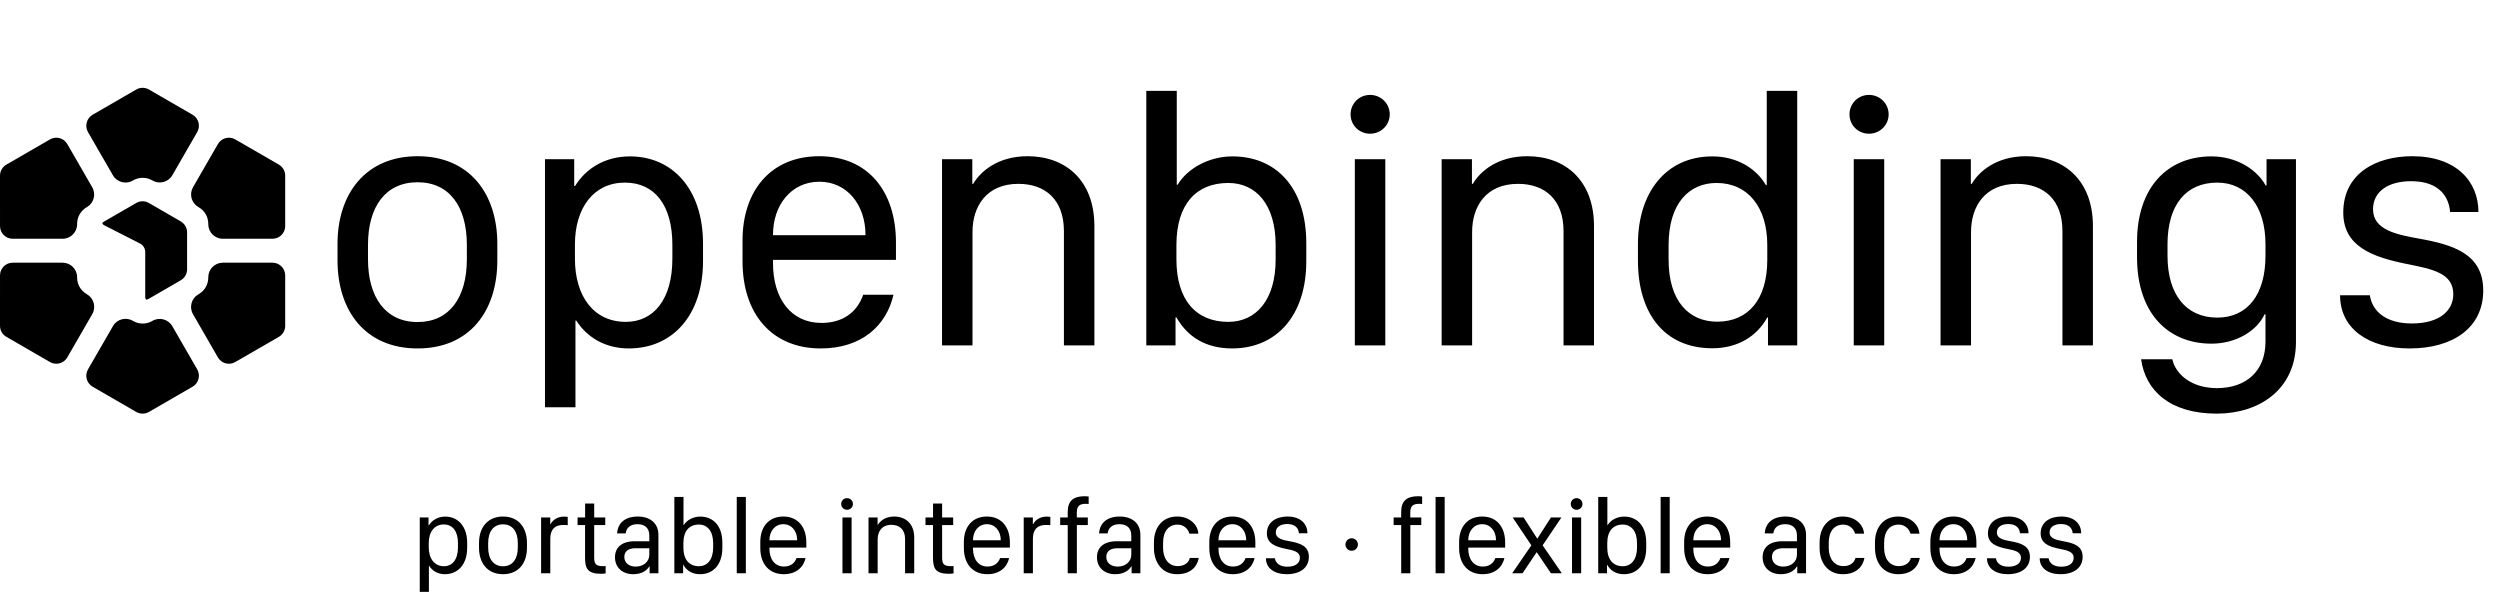
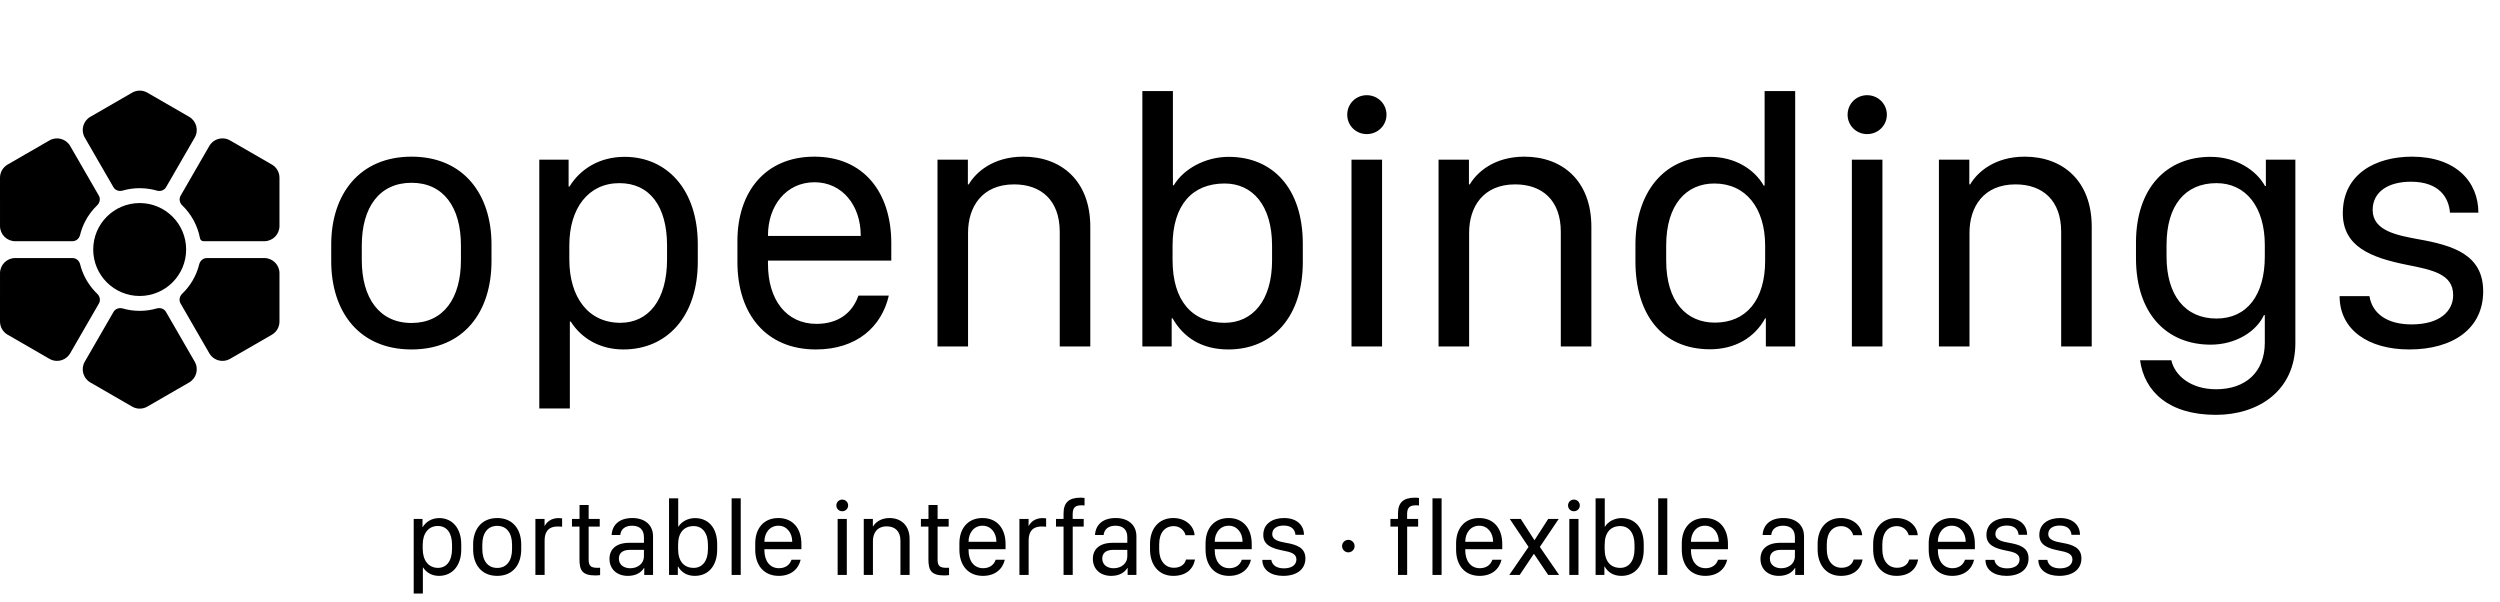
- <svg xmlns="http://www.w3.org/2000/svg" width="3445" height="826" viewBox="0 0 3445 826" fill="none">
-   <path d="M613.069 791.245C603.255 791.245 595.711 786.558 591.39 779.746H591.023V815.562H578.426V713.022H590.511V724.082H590.877C595.345 716.831 603.255 711.851 613.582 711.851C630.94 711.851 643.758 725.181 643.758 747.959V755.063C643.758 777.549 631.16 791.245 613.069 791.245ZM611.824 780.259C623.323 780.259 631.087 771.03 631.087 754.111V748.398C631.087 732.212 623.909 722.69 611.458 722.69C598.641 722.69 590.804 733.018 590.804 748.325V754.111C590.804 769.858 598.714 780.259 611.824 780.259ZM693.196 711.777C714.729 711.777 726.155 727.378 726.155 747.959V754.844C726.155 775.718 714.803 791.245 693.196 791.245C671.59 791.245 660.091 775.718 660.091 754.844V747.959C660.091 727.378 671.663 711.777 693.196 711.777ZM693.196 722.544C679.939 722.544 672.688 732.651 672.688 748.398V754.404C672.688 770.078 679.939 780.332 693.196 780.332C706.38 780.332 713.558 770.151 713.558 754.404V748.398C713.558 732.651 706.38 722.544 693.196 722.544ZM745.638 790V713.022H758.235V722.471H758.602C760.872 717.856 766.658 711.851 777.571 711.851C779.183 711.851 780.794 711.997 782.332 712.217V723.716C781.014 723.496 778.523 723.423 776.18 723.423C762.557 723.423 758.309 731.919 758.309 742.319V790H745.638ZM806.282 713.022V693.833H818.807V713.022H834.041V723.569H818.807V768.613C818.807 777.842 821.883 780.186 831.331 780.186C832.576 780.186 833.528 780.186 834.554 780.039V790.146C833.455 790.366 830.818 790.659 828.182 790.659C809.944 790.659 806.209 783.628 806.209 768.467V723.569H795.882V713.022H806.282ZM872.566 791.245C857.698 791.245 847.444 782.017 847.444 767.881C847.444 754.404 856.819 745.908 874.471 745.835H894.759V737.998C894.759 727.891 888.899 722.324 878.499 722.324C868.611 722.324 862.972 727.378 862.239 735.068H850.374C851.18 721.592 860.335 711.777 878.938 711.777C895.345 711.777 907.283 720.713 907.283 736.899V790H895.198V780.405H894.832C890.95 786.631 883.919 791.245 872.566 791.245ZM875.936 780.771C886.702 780.771 894.759 774.033 894.759 764.438V755.503H875.423C864.876 755.503 860.335 760.483 860.335 767.441C860.335 776.523 867.879 780.771 875.936 780.771ZM964.705 791.245C953.719 791.245 946.248 786.338 941.707 778.428H941.341V790H929.256V684.751H941.854V723.569H942.22C946.175 716.904 955.11 711.851 964.852 711.851C982.796 711.851 995.394 724.595 995.394 747.739V755.21C995.394 777.476 983.235 791.245 964.705 791.245ZM963.167 780.259C974.739 780.259 982.723 771.03 982.723 754.551V748.472C982.723 731.846 974.666 722.837 963.167 722.837C949.764 722.837 941.707 731.772 941.707 748.472V754.404C941.707 771.104 949.69 780.259 963.167 780.259ZM1015.24 790V684.751H1027.77V790H1015.24ZM1079.99 791.245C1059.92 791.245 1047.69 777.109 1047.69 755.21V746.567C1047.69 726.279 1059.19 711.777 1079.4 711.777C1099.54 711.777 1111.12 726.279 1111.12 747.446V754.624H1060.29V756.016C1060.29 770.664 1067.76 780.698 1080.28 780.698C1089.22 780.698 1095.08 776.23 1097.57 769.053H1110.09C1107.16 781.797 1096.98 791.245 1079.99 791.245ZM1060.29 744.443H1098.52V744.224C1098.52 731.992 1090.97 722.324 1079.48 722.324C1067.76 722.324 1060.29 732.065 1060.29 744.224V744.443ZM1159.16 694.492C1159.16 689.951 1162.75 686.436 1167.22 686.436C1171.69 686.436 1175.35 689.951 1175.35 694.492C1175.35 698.96 1171.69 702.476 1167.22 702.476C1162.75 702.476 1159.16 698.96 1159.16 694.492ZM1160.92 790V713.022H1173.52V790H1160.92ZM1196.81 790V713.022H1209.33V723.203H1209.7C1212.56 718.296 1219.66 711.777 1232.19 711.777C1248.01 711.777 1259.8 721.885 1259.8 740.635V790H1247.2V742.759C1247.2 729.795 1239.58 723.203 1228.38 723.203C1215.12 723.203 1209.41 732.578 1209.41 743.125V790H1196.81ZM1285.73 713.022V693.833H1298.25V713.022H1313.48V723.569H1298.25V768.613C1298.25 777.842 1301.33 780.186 1310.77 780.186C1312.02 780.186 1312.97 780.186 1314 780.039V790.146C1312.9 790.366 1310.26 790.659 1307.62 790.659C1289.39 790.659 1285.65 783.628 1285.65 768.467V723.569H1275.33V713.022H1285.73ZM1360.51 791.245C1340.44 791.245 1328.21 777.109 1328.21 755.21V746.567C1328.21 726.279 1339.71 711.777 1359.92 711.777C1380.06 711.777 1391.63 726.279 1391.63 747.446V754.624H1340.8V756.016C1340.8 770.664 1348.27 780.698 1360.8 780.698C1369.73 780.698 1375.59 776.23 1378.08 769.053H1390.61C1387.68 781.797 1377.5 791.245 1360.51 791.245ZM1340.8 744.443H1379.04V744.224C1379.04 731.992 1371.49 722.324 1359.99 722.324C1348.27 722.324 1340.8 732.065 1340.8 744.224V744.443ZM1410.68 790V713.022H1423.27V722.471H1423.64C1425.91 717.856 1431.7 711.851 1442.61 711.851C1444.22 711.851 1445.83 711.997 1447.37 712.217V723.716C1446.05 723.496 1443.56 723.423 1441.22 723.423C1427.6 723.423 1423.35 731.919 1423.35 742.319V790H1410.68ZM1471.32 790V723.569H1460.92V713.022H1471.32V705.332C1471.32 690.61 1478.72 683.799 1494.54 683.799C1497.1 683.799 1498.86 684.019 1500.18 684.238V694.565C1499.08 694.419 1498.13 694.272 1496.22 694.272C1487.87 694.272 1483.85 696.982 1483.85 706.357V713.022H1499.01V723.569H1483.92V790H1471.32ZM1536.73 791.245C1521.86 791.245 1511.6 782.017 1511.6 767.881C1511.6 754.404 1520.98 745.908 1538.63 745.835H1558.92V737.998C1558.92 727.891 1553.06 722.324 1542.66 722.324C1532.77 722.324 1527.13 727.378 1526.4 735.068H1514.53C1515.34 721.592 1524.5 711.777 1543.1 711.777C1559.5 711.777 1571.44 720.713 1571.44 736.899V790H1559.36V780.405H1558.99C1555.11 786.631 1548.08 791.245 1536.73 791.245ZM1540.1 780.771C1550.86 780.771 1558.92 774.033 1558.92 764.438V755.503H1539.58C1529.04 755.503 1524.5 760.483 1524.5 767.441C1524.5 776.523 1532.04 780.771 1540.1 780.771ZM1590.12 754.99V747.373C1590.12 726.646 1601.99 711.777 1622.05 711.777C1639.85 711.777 1650.69 723.569 1651.35 735.361H1638.97C1637.29 728.843 1631.21 722.91 1622.86 722.91C1610.12 722.91 1602.72 732.358 1602.72 747.886V755.063C1602.72 770.151 1610.63 780.112 1622.93 780.112C1632.53 780.112 1638.17 774.985 1639.56 768.833H1651.94C1649.37 782.017 1639.71 791.245 1622.05 791.245C1601.62 791.245 1590.12 775.498 1590.12 754.99ZM1698.74 791.245C1678.67 791.245 1666.44 777.109 1666.44 755.21V746.567C1666.44 726.279 1677.94 711.777 1698.15 711.777C1718.29 711.777 1729.87 726.279 1729.87 747.446V754.624H1679.04V756.016C1679.04 770.664 1686.51 780.698 1699.03 780.698C1707.97 780.698 1713.83 776.23 1716.32 769.053H1728.84C1725.91 781.797 1715.73 791.245 1698.74 791.245ZM1679.04 744.443H1717.27V744.224C1717.27 731.992 1709.72 722.324 1698.23 722.324C1686.51 722.324 1679.04 732.065 1679.04 744.224V744.443ZM1745.76 735.068C1745.76 718.809 1759.46 711.777 1774.25 711.777C1792.34 711.777 1801.64 722.104 1801.64 734.849H1789.92C1789.49 728.989 1785.82 722.104 1773.81 722.104C1764.66 722.104 1758.06 726.133 1758.06 733.75C1758.06 742.393 1768.25 744.224 1777.03 745.835C1791.46 748.398 1803.62 752.28 1803.62 767.295C1803.62 782.603 1791.24 791.245 1773.15 791.245C1756.23 791.245 1744.44 783.115 1744.44 769.272H1756.75C1757.84 776.304 1763.85 780.918 1774.1 780.918C1785.9 780.918 1791.24 775.352 1791.24 768.833C1791.24 760.117 1782.67 758.433 1771.91 756.309C1757.55 753.379 1745.76 748.984 1745.76 735.068ZM1854.01 750.376C1854.01 745.615 1857.89 741.733 1862.58 741.733C1867.34 741.733 1871.22 745.615 1871.22 750.376C1871.22 755.063 1867.34 758.945 1862.58 758.945C1857.89 758.945 1854.01 755.063 1854.01 750.376ZM1930.84 790V723.569H1920.44V713.022H1930.84V705.332C1930.84 690.61 1938.24 683.799 1954.06 683.799C1956.62 683.799 1958.38 684.019 1959.7 684.238V694.565C1958.6 694.419 1957.65 694.272 1955.75 694.272C1947.4 694.272 1943.37 696.982 1943.37 706.357V713.022H1958.53V723.569H1943.44V790H1930.84ZM1978.23 790V684.751H1990.75V790H1978.23ZM2042.98 791.245C2022.91 791.245 2010.68 777.109 2010.68 755.21V746.567C2010.68 726.279 2022.18 711.777 2042.39 711.777C2062.53 711.777 2074.1 726.279 2074.1 747.446V754.624H2023.27V756.016C2023.27 770.664 2030.75 780.698 2043.27 780.698C2052.21 780.698 2058.06 776.23 2060.55 769.053H2073.08C2070.15 781.797 2059.97 791.245 2042.98 791.245ZM2023.27 744.443H2061.51V744.224C2061.51 731.992 2053.96 722.324 2042.46 722.324C2030.75 722.324 2023.27 732.065 2023.27 744.224V744.443ZM2137.24 790L2117.61 760.923H2117.54L2098.05 790H2083.77L2110.21 751.475L2084.43 713.022H2099.52L2118.34 742.246H2118.42L2137.24 713.022H2151.67L2125.74 751.475L2152.25 790H2137.24ZM2164.49 694.492C2164.49 689.951 2168.07 686.436 2172.54 686.436C2177.01 686.436 2180.67 689.951 2180.67 694.492C2180.67 698.96 2177.01 702.476 2172.54 702.476C2168.07 702.476 2164.49 698.96 2164.49 694.492ZM2166.24 790V713.022H2178.84V790H2166.24ZM2237.8 791.245C2226.81 791.245 2219.34 786.338 2214.8 778.428H2214.44V790H2202.35V684.751H2214.95V723.569H2215.32C2219.27 716.904 2228.21 711.851 2237.95 711.851C2255.89 711.851 2268.49 724.595 2268.49 747.739V755.21C2268.49 777.476 2256.33 791.245 2237.8 791.245ZM2236.26 780.259C2247.83 780.259 2255.82 771.03 2255.82 754.551V748.472C2255.82 731.846 2247.76 722.837 2236.26 722.837C2222.86 722.837 2214.8 731.772 2214.8 748.472V754.404C2214.8 771.104 2222.79 780.259 2236.26 780.259ZM2288.34 790V684.751H2300.86V790H2288.34ZM2353.08 791.245C2333.02 791.245 2320.78 777.109 2320.78 755.21V746.567C2320.78 726.279 2332.28 711.777 2352.5 711.777C2372.64 711.777 2384.21 726.279 2384.21 747.446V754.624H2333.38V756.016C2333.38 770.664 2340.85 780.698 2353.38 780.698C2362.31 780.698 2368.17 776.23 2370.66 769.053H2383.19C2380.26 781.797 2370.08 791.245 2353.08 791.245ZM2333.38 744.443H2371.61V744.224C2371.61 731.992 2364.07 722.324 2352.57 722.324C2340.85 722.324 2333.38 732.065 2333.38 744.224V744.443ZM2454.01 791.245C2439.14 791.245 2428.89 782.017 2428.89 767.881C2428.89 754.404 2438.26 745.908 2455.92 745.835H2476.2V737.998C2476.2 727.891 2470.34 722.324 2459.94 722.324C2450.06 722.324 2444.42 727.378 2443.68 735.068H2431.82C2432.62 721.592 2441.78 711.777 2460.38 711.777C2476.79 711.777 2488.73 720.713 2488.73 736.899V790H2476.64V780.405H2476.28C2472.4 786.631 2465.36 791.245 2454.01 791.245ZM2457.38 780.771C2468.15 780.771 2476.2 774.033 2476.2 764.438V755.503H2456.87C2446.32 755.503 2441.78 760.483 2441.78 767.441C2441.78 776.523 2449.32 780.771 2457.38 780.771ZM2507.41 754.99V747.373C2507.41 726.646 2519.27 711.777 2539.34 711.777C2557.14 711.777 2567.98 723.569 2568.64 735.361H2556.26C2554.57 728.843 2548.49 722.91 2540.14 722.91C2527.4 722.91 2520 732.358 2520 747.886V755.063C2520 770.151 2527.91 780.112 2540.22 780.112C2549.81 780.112 2555.45 774.985 2556.84 768.833H2569.22C2566.66 782.017 2556.99 791.245 2539.34 791.245C2518.9 791.245 2507.41 775.498 2507.41 754.99ZM2583.72 754.99V747.373C2583.72 726.646 2595.59 711.777 2615.66 711.777C2633.46 711.777 2644.29 723.569 2644.95 735.361H2632.58C2630.89 728.843 2624.81 722.91 2616.46 722.91C2603.72 722.91 2596.32 732.358 2596.32 747.886V755.063C2596.32 770.151 2604.23 780.112 2616.54 780.112C2626.13 780.112 2631.77 774.985 2633.16 768.833H2645.54C2642.98 782.017 2633.31 791.245 2615.66 791.245C2595.22 791.245 2583.72 775.498 2583.72 754.99ZM2692.34 791.245C2672.27 791.245 2660.04 777.109 2660.04 755.21V746.567C2660.04 726.279 2671.54 711.777 2691.76 711.777C2711.9 711.777 2723.47 726.279 2723.47 747.446V754.624H2672.64V756.016C2672.64 770.664 2680.11 780.698 2692.63 780.698C2701.57 780.698 2707.43 776.23 2709.92 769.053H2722.44C2719.51 781.797 2709.33 791.245 2692.34 791.245ZM2672.64 744.443H2710.87V744.224C2710.87 731.992 2703.33 722.324 2691.83 722.324C2680.11 722.324 2672.64 732.065 2672.64 744.224V744.443ZM2739.36 735.068C2739.36 718.809 2753.06 711.777 2767.85 711.777C2785.95 711.777 2795.25 722.104 2795.25 734.849H2783.53C2783.09 728.989 2779.43 722.104 2767.42 722.104C2758.26 722.104 2751.67 726.133 2751.67 733.75C2751.67 742.393 2761.85 744.224 2770.64 745.835C2785.07 748.398 2797.22 752.28 2797.22 767.295C2797.22 782.603 2784.85 791.245 2766.76 791.245C2749.84 791.245 2738.04 783.115 2738.04 769.272H2750.35C2751.45 776.304 2757.45 780.918 2767.71 780.918C2779.5 780.918 2784.85 775.352 2784.85 768.833C2784.85 760.117 2776.28 758.433 2765.51 756.309C2751.16 753.379 2739.36 748.984 2739.36 735.068ZM2812.02 735.068C2812.02 718.809 2825.72 711.777 2840.51 711.777C2858.6 711.777 2867.9 722.104 2867.9 734.849H2856.18C2855.75 728.989 2852.08 722.104 2840.07 722.104C2830.92 722.104 2824.32 726.133 2824.32 733.75C2824.32 742.393 2834.5 744.224 2843.29 745.835C2857.72 748.398 2869.88 752.28 2869.88 767.295C2869.88 782.603 2857.5 791.245 2839.41 791.245C2822.49 791.245 2810.7 783.115 2810.7 769.272H2823.01C2824.1 776.304 2830.11 780.918 2840.36 780.918C2852.16 780.918 2857.5 775.352 2857.5 768.833C2857.5 760.117 2848.93 758.433 2838.17 756.309C2823.81 753.379 2812.02 748.984 2812.02 735.068Z" fill="black" />
-   <path d="M575.451 215.258C647.229 215.258 685.314 267.26 685.314 335.863V358.812C685.314 428.393 647.473 480.15 575.451 480.15C503.43 480.15 465.1 428.393 465.1 358.812V335.863C465.1 267.26 503.674 215.258 575.451 215.258ZM575.451 251.146C531.262 251.146 507.092 284.838 507.092 337.328V357.348C507.092 409.594 531.262 443.773 575.451 443.773C619.396 443.773 643.322 409.838 643.322 357.348V337.328C643.322 284.838 619.396 251.146 575.451 251.146ZM866.467 480.15C833.752 480.15 808.605 464.525 794.201 441.82H792.98V561.205H750.988V219.408H791.271V256.273H792.492C807.385 232.104 833.752 215.502 868.176 215.502C926.037 215.502 968.762 259.936 968.762 335.863V359.545C968.762 434.496 926.77 480.15 866.467 480.15ZM862.316 443.529C900.646 443.529 926.525 412.768 926.525 356.371V337.328C926.525 283.373 902.6 251.635 861.096 251.635C818.371 251.635 792.248 286.059 792.248 337.084V356.371C792.248 408.861 818.615 443.529 862.316 443.529ZM1130.87 480.15C1063.98 480.15 1023.21 433.031 1023.21 360.033V331.225C1023.21 263.598 1061.54 215.258 1128.92 215.258C1196.06 215.258 1234.63 263.598 1234.63 334.154V358.08H1065.2V362.719C1065.2 411.547 1090.1 444.994 1131.85 444.994C1161.63 444.994 1181.16 430.102 1189.46 406.176H1231.21C1221.45 448.656 1187.51 480.15 1130.87 480.15ZM1065.2 324.145H1192.64V323.412C1192.64 282.641 1167.49 250.414 1129.16 250.414C1090.1 250.414 1065.2 282.885 1065.2 323.412V324.145ZM1298.11 476V219.408H1339.86V253.344H1341.08C1350.6 236.986 1374.28 215.258 1416.03 215.258C1468.76 215.258 1508.07 248.949 1508.07 311.449V476H1466.08V318.529C1466.08 275.316 1440.69 253.344 1403.33 253.344C1359.14 253.344 1340.1 284.594 1340.1 319.75V476H1298.11ZM1697.77 480.15C1661.14 480.15 1636.24 463.793 1621.11 437.426H1619.88V476H1579.6V125.17H1621.59V254.564H1622.81C1636 232.348 1665.78 215.502 1698.25 215.502C1758.07 215.502 1800.06 257.982 1800.06 335.131V360.033C1800.06 434.252 1759.53 480.15 1697.77 480.15ZM1692.64 443.529C1731.21 443.529 1757.82 412.768 1757.82 357.836V337.572C1757.82 282.152 1730.97 252.123 1692.64 252.123C1647.96 252.123 1621.11 281.908 1621.11 337.572V357.348C1621.11 413.012 1647.72 443.529 1692.64 443.529ZM1861.1 157.641C1861.1 142.504 1873.06 130.785 1887.95 130.785C1902.84 130.785 1915.05 142.504 1915.05 157.641C1915.05 172.533 1902.84 184.252 1887.95 184.252C1873.06 184.252 1861.1 172.533 1861.1 157.641ZM1866.96 476V219.408H1908.95V476H1866.96ZM1986.58 476V219.408H2028.33V253.344H2029.55C2039.07 236.986 2062.76 215.258 2104.5 215.258C2157.24 215.258 2196.54 248.949 2196.54 311.449V476H2154.55V318.529C2154.55 275.316 2129.16 253.344 2091.81 253.344C2047.62 253.344 2028.58 284.594 2028.58 319.75V476H1986.58ZM2359.63 215.502C2393.57 215.502 2420.42 232.348 2433.36 255.053H2434.58V125.17H2476.57V476H2436.29V437.426H2435.31C2420.91 463.793 2394.05 479.906 2359.63 479.906C2292.74 479.906 2257.09 430.834 2257.09 359.301V336.107C2257.09 266.283 2294.93 215.502 2359.63 215.502ZM2365.49 252.123C2327.4 252.123 2299.33 280.443 2299.33 337.572V357.836C2299.33 414.965 2327.4 443.285 2366.22 443.285C2409.19 443.285 2435.31 412.523 2435.31 358.08V337.572C2435.31 285.814 2408.7 252.123 2365.49 252.123ZM2548.6 157.641C2548.6 142.504 2560.56 130.785 2575.45 130.785C2590.34 130.785 2602.55 142.504 2602.55 157.641C2602.55 172.533 2590.34 184.252 2575.45 184.252C2560.56 184.252 2548.6 172.533 2548.6 157.641ZM2554.46 476V219.408H2596.45V476H2554.46ZM2674.08 476V219.408H2715.83V253.344H2717.05C2726.57 236.986 2750.26 215.258 2792 215.258C2844.74 215.258 2884.04 248.949 2884.04 311.449V476H2842.05V318.529C2842.05 275.316 2816.66 253.344 2779.31 253.344C2735.12 253.344 2716.08 284.594 2716.08 319.75V476H2674.08ZM3054.94 534.838C3095.47 534.838 3121.84 511.156 3121.84 470.873V433.031H3120.62C3110.36 455.248 3082.29 473.559 3047.38 473.559C2987.56 473.559 2944.84 431.566 2944.84 354.662V333.422C2944.84 257.982 2987.07 215.502 3047.38 215.502C3082.29 215.502 3110.12 233.812 3122.08 255.541H3123.3V219.408H3163.83V471.361C3163.83 537.035 3112.8 569.994 3054.7 569.994C2989.51 569.994 2956.31 537.768 2950.45 495.043H2993.42C2998.06 515.795 3019.79 534.838 3054.94 534.838ZM3055.43 251.635C3012.22 251.635 2986.83 282.396 2986.83 336.596V352.465C2986.83 405.688 3012.22 437.67 3055.43 437.67C3097.42 437.67 3121.84 405.443 3121.84 352.465V336.596C3121.84 284.594 3095.96 251.635 3055.43 251.635ZM3229.02 292.895C3229.02 238.695 3274.67 215.258 3323.99 215.258C3384.29 215.258 3415.29 249.682 3415.29 292.162H3376.23C3374.77 272.631 3362.56 249.682 3322.52 249.682C3292 249.682 3270.03 263.109 3270.03 288.5C3270.03 317.309 3303.97 323.412 3333.26 328.783C3381.36 337.328 3421.89 350.268 3421.89 400.316C3421.89 451.342 3380.63 480.15 3320.32 480.15C3263.93 480.15 3224.62 453.051 3224.62 406.908H3265.64C3269.3 430.346 3289.32 445.727 3323.5 445.727C3362.8 445.727 3380.63 427.172 3380.63 405.443C3380.63 376.391 3352.06 370.775 3316.17 363.695C3268.32 353.93 3229.02 339.281 3229.02 292.895Z" fill="black" />
-   <path d="M183.544 442.353C191.647 447.037 201.631 447.037 209.734 442.353L210.098 442.143C219.668 436.609 231.913 439.89 237.434 449.467L271.76 509L271.98 509.394C276.49 517.695 273.589 528.13 265.369 532.883L205.219 567.658C199.815 570.782 193.157 570.781 187.755 567.655L127.648 532.885C119.3 528.056 116.44 517.366 121.261 509.005L155.652 449.356C161.174 439.779 173.418 436.499 182.989 442.032L183.544 442.353Z" fill="black" />
-   <path d="M375.54 361.996C385.183 361.996 392.999 369.823 393 379.479V449.029L392.997 449.321C392.895 455.456 389.586 461.098 384.266 464.172L324.141 498.911C315.791 503.736 305.115 500.87 300.294 492.51L265.943 432.931C260.43 423.37 263.705 411.15 273.26 405.627L273.907 405.252L274.285 405.03C282.165 400.297 287.002 391.764 287.002 382.541V381.995C287.002 370.949 295.956 361.995 307.002 361.995L375.54 361.996Z" fill="black" />
-   <path d="M86.277 361.996C97.322 361.996 106.277 370.95 106.277 381.996V382.541C106.277 391.91 111.268 400.568 119.371 405.252L119.827 405.516C129.382 411.04 132.656 423.259 127.144 432.82L92.731 492.505C87.985 500.736 77.564 503.641 69.274 499.125L68.881 498.904L8.73 464.129C3.327 461.005 -0.001 455.232 0 448.984L0.018 379.474C0.02 369.821 7.837 361.996 17.477 361.996H86.277Z" fill="black" />
-   <path d="M187.946 279.557C193.301 276.579 199.834 276.626 205.151 279.701L249.101 305.109C254.503 308.232 257.83 314.004 257.831 320.25V371.067L257.828 371.36C257.727 377.396 254.522 382.955 249.352 386.06L249.101 386.208L205.151 411.617C204.308 412.104 203.435 412.515 202.542 412.85C202.209 412.975 201.997 412.961 201.857 412.93C201.696 412.894 201.468 412.796 201.205 412.556C200.644 412.042 200.132 411.05 200.132 409.836V347.299C200.132 342.37 197.371 337.857 192.986 335.617L143.092 310.141C141.978 309.572 141.33 308.627 141.148 307.884C141.063 307.538 141.09 307.299 141.135 307.155C141.172 307.034 141.26 306.842 141.554 306.607C142.238 306.058 142.969 305.556 143.742 305.109L187.692 279.701L187.946 279.557Z" fill="black" />
-   <path d="M68.881 192.096C77.231 187.268 87.909 190.133 92.731 198.495L127.092 258.091C132.605 267.652 129.331 279.871 119.776 285.395L119.371 285.629C111.268 290.314 106.277 298.971 106.277 308.34V309.005C106.277 320.051 97.322 329.005 86.277 329.005H17.477C7.836 329.005 0.02 321.18 0.017 311.526L4.78102e-07 242.016C-0.001 235.769 3.327 229.995 8.73 226.871L68.881 192.096Z" fill="black" />
-   <path d="M300.295 198.49C305.115 190.13 315.791 187.264 324.141 192.089L384.266 226.828C389.67 229.95 393 235.724 393 241.971V311.522L392.994 311.973C392.755 321.42 385.032 329.005 375.54 329.005H307.002C295.956 329.005 287.002 320.051 287.002 309.005V308.34L286.998 307.901C286.845 298.701 281.883 290.24 273.907 285.629L273.31 285.284C263.756 279.76 260.482 267.541 265.994 257.979L300.295 198.49Z" fill="black" />
-   <path d="M187.755 123.345C193.157 120.219 199.815 120.218 205.219 123.342L265.369 158.117L265.756 158.348C273.68 163.2 276.419 173.437 271.98 181.606L271.76 182L237.486 241.444C231.964 251.021 219.719 254.302 210.149 248.768L209.734 248.528C201.631 243.844 191.647 243.844 183.544 248.528L182.937 248.88C173.367 254.412 161.123 251.131 155.601 241.555L121.261 181.995C116.44 173.634 119.3 162.944 127.648 158.115L187.755 123.345Z" fill="black" />
+ <svg xmlns="http://www.w3.org/2000/svg" width="3435" height="826" viewBox="0 0 3435 826" fill="none">
+   <path d="M603.069 791.245C593.255 791.245 585.711 786.558 581.39 779.746H581.023V815.562H568.426V713.022H580.511V724.082H580.877C585.345 716.831 593.255 711.851 603.582 711.851C620.94 711.851 633.758 725.181 633.758 747.959V755.063C633.758 777.549 621.16 791.245 603.069 791.245ZM601.824 780.259C613.323 780.259 621.087 771.03 621.087 754.111V748.398C621.087 732.212 613.909 722.69 601.458 722.69C588.641 722.69 580.804 733.018 580.804 748.325V754.111C580.804 769.858 588.714 780.259 601.824 780.259ZM683.196 711.777C704.729 711.777 716.155 727.378 716.155 747.959V754.844C716.155 775.718 704.803 791.245 683.196 791.245C661.59 791.245 650.091 775.718 650.091 754.844V747.959C650.091 727.378 661.663 711.777 683.196 711.777ZM683.196 722.544C669.939 722.544 662.688 732.651 662.688 748.398V754.404C662.688 770.078 669.939 780.332 683.196 780.332C696.38 780.332 703.558 770.151 703.558 754.404V748.398C703.558 732.651 696.38 722.544 683.196 722.544ZM735.638 790V713.022H748.235V722.471H748.602C750.872 717.856 756.658 711.851 767.571 711.851C769.183 711.851 770.794 711.997 772.332 712.217V723.716C771.014 723.496 768.523 723.423 766.18 723.423C752.557 723.423 748.309 731.919 748.309 742.319V790H735.638ZM796.282 713.022V693.833H808.807V713.022H824.041V723.569H808.807V768.613C808.807 777.842 811.883 780.186 821.331 780.186C822.576 780.186 823.528 780.186 824.554 780.039V790.146C823.455 790.366 820.818 790.659 818.182 790.659C799.944 790.659 796.209 783.628 796.209 768.467V723.569H785.882V713.022H796.282ZM862.566 791.245C847.698 791.245 837.444 782.017 837.444 767.881C837.444 754.404 846.819 745.908 864.471 745.835H884.759V737.998C884.759 727.891 878.899 722.324 868.499 722.324C858.611 722.324 852.972 727.378 852.239 735.068H840.374C841.18 721.592 850.335 711.777 868.938 711.777C885.345 711.777 897.283 720.713 897.283 736.899V790H885.198V780.405H884.832C880.95 786.631 873.919 791.245 862.566 791.245ZM865.936 780.771C876.702 780.771 884.759 774.033 884.759 764.438V755.503H865.423C854.876 755.503 850.335 760.483 850.335 767.441C850.335 776.523 857.879 780.771 865.936 780.771ZM954.705 791.245C943.719 791.245 936.248 786.338 931.707 778.428H931.341V790H919.256V684.751H931.854V723.569H932.22C936.175 716.904 945.11 711.851 954.852 711.851C972.796 711.851 985.394 724.595 985.394 747.739V755.21C985.394 777.476 973.235 791.245 954.705 791.245ZM953.167 780.259C964.739 780.259 972.723 771.03 972.723 754.551V748.472C972.723 731.846 964.666 722.837 953.167 722.837C939.764 722.837 931.707 731.772 931.707 748.472V754.404C931.707 771.104 939.69 780.259 953.167 780.259ZM1005.24 790V684.751H1017.77V790H1005.24ZM1069.99 791.245C1049.92 791.245 1037.69 777.109 1037.69 755.21V746.567C1037.69 726.279 1049.19 711.777 1069.4 711.777C1089.54 711.777 1101.12 726.279 1101.12 747.446V754.624H1050.29V756.016C1050.29 770.664 1057.76 780.698 1070.28 780.698C1079.22 780.698 1085.08 776.23 1087.57 769.053H1100.09C1097.16 781.797 1086.98 791.245 1069.99 791.245ZM1050.29 744.443H1088.52V744.224C1088.52 731.992 1080.97 722.324 1069.48 722.324C1057.76 722.324 1050.29 732.065 1050.29 744.224V744.443ZM1149.16 694.492C1149.16 689.951 1152.75 686.436 1157.22 686.436C1161.69 686.436 1165.35 689.951 1165.35 694.492C1165.35 698.96 1161.69 702.476 1157.22 702.476C1152.75 702.476 1149.16 698.96 1149.16 694.492ZM1150.92 790V713.022H1163.52V790H1150.92ZM1186.81 790V713.022H1199.33V723.203H1199.7C1202.56 718.296 1209.66 711.777 1222.19 711.777C1238.01 711.777 1249.8 721.885 1249.8 740.635V790H1237.2V742.759C1237.2 729.795 1229.58 723.203 1218.38 723.203C1205.12 723.203 1199.41 732.578 1199.41 743.125V790H1186.81ZM1275.73 713.022V693.833H1288.25V713.022H1303.48V723.569H1288.25V768.613C1288.25 777.842 1291.33 780.186 1300.77 780.186C1302.02 780.186 1302.97 780.186 1304 780.039V790.146C1302.9 790.366 1300.26 790.659 1297.62 790.659C1279.39 790.659 1275.65 783.628 1275.65 768.467V723.569H1265.33V713.022H1275.73ZM1350.51 791.245C1330.44 791.245 1318.21 777.109 1318.21 755.21V746.567C1318.21 726.279 1329.71 711.777 1349.92 711.777C1370.06 711.777 1381.63 726.279 1381.63 747.446V754.624H1330.8V756.016C1330.8 770.664 1338.27 780.698 1350.8 780.698C1359.73 780.698 1365.59 776.23 1368.08 769.053H1380.61C1377.68 781.797 1367.5 791.245 1350.51 791.245ZM1330.8 744.443H1369.04V744.224C1369.04 731.992 1361.49 722.324 1349.99 722.324C1338.27 722.324 1330.8 732.065 1330.8 744.224V744.443ZM1400.68 790V713.022H1413.27V722.471H1413.64C1415.91 717.856 1421.7 711.851 1432.61 711.851C1434.22 711.851 1435.83 711.997 1437.37 712.217V723.716C1436.05 723.496 1433.56 723.423 1431.22 723.423C1417.6 723.423 1413.35 731.919 1413.35 742.319V790H1400.68ZM1461.32 790V723.569H1450.92V713.022H1461.32V705.332C1461.32 690.61 1468.72 683.799 1484.54 683.799C1487.1 683.799 1488.86 684.019 1490.18 684.238V694.565C1489.08 694.419 1488.13 694.272 1486.22 694.272C1477.87 694.272 1473.85 696.982 1473.85 706.357V713.022H1489.01V723.569H1473.92V790H1461.32ZM1526.73 791.245C1511.86 791.245 1501.6 782.017 1501.6 767.881C1501.6 754.404 1510.98 745.908 1528.63 745.835H1548.92V737.998C1548.92 727.891 1543.06 722.324 1532.66 722.324C1522.77 722.324 1517.13 727.378 1516.4 735.068H1504.53C1505.34 721.592 1514.5 711.777 1533.1 711.777C1549.5 711.777 1561.44 720.713 1561.44 736.899V790H1549.36V780.405H1548.99C1545.11 786.631 1538.08 791.245 1526.73 791.245ZM1530.1 780.771C1540.86 780.771 1548.92 774.033 1548.92 764.438V755.503H1529.58C1519.04 755.503 1514.5 760.483 1514.5 767.441C1514.5 776.523 1522.04 780.771 1530.1 780.771ZM1580.12 754.99V747.373C1580.12 726.646 1591.99 711.777 1612.05 711.777C1629.85 711.777 1640.69 723.569 1641.35 735.361H1628.97C1627.29 728.843 1621.21 722.91 1612.86 722.91C1600.12 722.91 1592.72 732.358 1592.72 747.886V755.063C1592.72 770.151 1600.63 780.112 1612.93 780.112C1622.53 780.112 1628.17 774.985 1629.56 768.833H1641.94C1639.37 782.017 1629.71 791.245 1612.05 791.245C1591.62 791.245 1580.12 775.498 1580.12 754.99ZM1688.74 791.245C1668.67 791.245 1656.44 777.109 1656.44 755.21V746.567C1656.44 726.279 1667.94 711.777 1688.15 711.777C1708.29 711.777 1719.87 726.279 1719.87 747.446V754.624H1669.04V756.016C1669.04 770.664 1676.51 780.698 1689.03 780.698C1697.97 780.698 1703.83 776.23 1706.32 769.053H1718.84C1715.91 781.797 1705.73 791.245 1688.74 791.245ZM1669.04 744.443H1707.27V744.224C1707.27 731.992 1699.72 722.324 1688.23 722.324C1676.51 722.324 1669.04 732.065 1669.04 744.224V744.443ZM1735.76 735.068C1735.76 718.809 1749.46 711.777 1764.25 711.777C1782.34 711.777 1791.64 722.104 1791.64 734.849H1779.92C1779.49 728.989 1775.82 722.104 1763.81 722.104C1754.66 722.104 1748.06 726.133 1748.06 733.75C1748.06 742.393 1758.25 744.224 1767.03 745.835C1781.46 748.398 1793.62 752.28 1793.62 767.295C1793.62 782.603 1781.24 791.245 1763.15 791.245C1746.23 791.245 1734.44 783.115 1734.44 769.272H1746.75C1747.84 776.304 1753.85 780.918 1764.1 780.918C1775.9 780.918 1781.24 775.352 1781.24 768.833C1781.24 760.117 1772.67 758.433 1761.91 756.309C1747.55 753.379 1735.76 748.984 1735.76 735.068ZM1844.01 750.376C1844.01 745.615 1847.89 741.733 1852.58 741.733C1857.34 741.733 1861.22 745.615 1861.22 750.376C1861.22 755.063 1857.34 758.945 1852.58 758.945C1847.89 758.945 1844.01 755.063 1844.01 750.376ZM1920.84 790V723.569H1910.44V713.022H1920.84V705.332C1920.84 690.61 1928.24 683.799 1944.06 683.799C1946.62 683.799 1948.38 684.019 1949.7 684.238V694.565C1948.6 694.419 1947.65 694.272 1945.75 694.272C1937.4 694.272 1933.37 696.982 1933.37 706.357V713.022H1948.53V723.569H1933.44V790H1920.84ZM1968.23 790V684.751H1980.75V790H1968.23ZM2032.98 791.245C2012.91 791.245 2000.68 777.109 2000.68 755.21V746.567C2000.68 726.279 2012.18 711.777 2032.39 711.777C2052.53 711.777 2064.1 726.279 2064.1 747.446V754.624H2013.27V756.016C2013.27 770.664 2020.75 780.698 2033.27 780.698C2042.21 780.698 2048.06 776.23 2050.55 769.053H2063.08C2060.15 781.797 2049.97 791.245 2032.98 791.245ZM2013.27 744.443H2051.51V744.224C2051.51 731.992 2043.96 722.324 2032.46 722.324C2020.75 722.324 2013.27 732.065 2013.27 744.224V744.443ZM2127.24 790L2107.61 760.923H2107.54L2088.05 790H2073.77L2100.21 751.475L2074.43 713.022H2089.52L2108.34 742.246H2108.42L2127.24 713.022H2141.67L2115.74 751.475L2142.25 790H2127.24ZM2154.49 694.492C2154.49 689.951 2158.07 686.436 2162.54 686.436C2167.01 686.436 2170.67 689.951 2170.67 694.492C2170.67 698.96 2167.01 702.476 2162.54 702.476C2158.07 702.476 2154.49 698.96 2154.49 694.492ZM2156.24 790V713.022H2168.84V790H2156.24ZM2227.8 791.245C2216.81 791.245 2209.34 786.338 2204.8 778.428H2204.44V790H2192.35V684.751H2204.95V723.569H2205.32C2209.27 716.904 2218.21 711.851 2227.95 711.851C2245.89 711.851 2258.49 724.595 2258.49 747.739V755.21C2258.49 777.476 2246.33 791.245 2227.8 791.245ZM2226.26 780.259C2237.83 780.259 2245.82 771.03 2245.82 754.551V748.472C2245.82 731.846 2237.76 722.837 2226.26 722.837C2212.86 722.837 2204.8 731.772 2204.8 748.472V754.404C2204.8 771.104 2212.79 780.259 2226.26 780.259ZM2278.34 790V684.751H2290.86V790H2278.34ZM2343.08 791.245C2323.02 791.245 2310.78 777.109 2310.78 755.21V746.567C2310.78 726.279 2322.28 711.777 2342.5 711.777C2362.64 711.777 2374.21 726.279 2374.21 747.446V754.624H2323.38V756.016C2323.38 770.664 2330.85 780.698 2343.38 780.698C2352.31 780.698 2358.17 776.23 2360.66 769.053H2373.19C2370.26 781.797 2360.08 791.245 2343.08 791.245ZM2323.38 744.443H2361.61V744.224C2361.61 731.992 2354.07 722.324 2342.57 722.324C2330.85 722.324 2323.38 732.065 2323.38 744.224V744.443ZM2444.01 791.245C2429.14 791.245 2418.89 782.017 2418.89 767.881C2418.89 754.404 2428.26 745.908 2445.92 745.835H2466.2V737.998C2466.2 727.891 2460.34 722.324 2449.94 722.324C2440.06 722.324 2434.42 727.378 2433.68 735.068H2421.82C2422.62 721.592 2431.78 711.777 2450.38 711.777C2466.79 711.777 2478.73 720.713 2478.73 736.899V790H2466.64V780.405H2466.28C2462.4 786.631 2455.36 791.245 2444.01 791.245ZM2447.38 780.771C2458.15 780.771 2466.2 774.033 2466.2 764.438V755.503H2446.87C2436.32 755.503 2431.78 760.483 2431.78 767.441C2431.78 776.523 2439.32 780.771 2447.38 780.771ZM2497.41 754.99V747.373C2497.41 726.646 2509.27 711.777 2529.34 711.777C2547.14 711.777 2557.98 723.569 2558.64 735.361H2546.26C2544.57 728.843 2538.49 722.91 2530.14 722.91C2517.4 722.91 2510 732.358 2510 747.886V755.063C2510 770.151 2517.91 780.112 2530.22 780.112C2539.81 780.112 2545.45 774.985 2546.84 768.833H2559.22C2556.66 782.017 2546.99 791.245 2529.34 791.245C2508.9 791.245 2497.41 775.498 2497.41 754.99ZM2573.72 754.99V747.373C2573.72 726.646 2585.59 711.777 2605.66 711.777C2623.46 711.777 2634.29 723.569 2634.95 735.361H2622.58C2620.89 728.843 2614.81 722.91 2606.46 722.91C2593.72 722.91 2586.32 732.358 2586.32 747.886V755.063C2586.32 770.151 2594.23 780.112 2606.54 780.112C2616.13 780.112 2621.77 774.985 2623.16 768.833H2635.54C2632.98 782.017 2623.31 791.245 2605.66 791.245C2585.22 791.245 2573.72 775.498 2573.72 754.99ZM2682.34 791.245C2662.27 791.245 2650.04 777.109 2650.04 755.21V746.567C2650.04 726.279 2661.54 711.777 2681.76 711.777C2701.9 711.777 2713.47 726.279 2713.47 747.446V754.624H2662.64V756.016C2662.64 770.664 2670.11 780.698 2682.63 780.698C2691.57 780.698 2697.43 776.23 2699.92 769.053H2712.44C2709.51 781.797 2699.33 791.245 2682.34 791.245ZM2662.64 744.443H2700.87V744.224C2700.87 731.992 2693.33 722.324 2681.83 722.324C2670.11 722.324 2662.64 732.065 2662.64 744.224V744.443ZM2729.36 735.068C2729.36 718.809 2743.06 711.777 2757.85 711.777C2775.95 711.777 2785.25 722.104 2785.25 734.849H2773.53C2773.09 728.989 2769.43 722.104 2757.42 722.104C2748.26 722.104 2741.67 726.133 2741.67 733.75C2741.67 742.393 2751.85 744.224 2760.64 745.835C2775.07 748.398 2787.22 752.28 2787.22 767.295C2787.22 782.603 2774.85 791.245 2756.76 791.245C2739.84 791.245 2728.04 783.115 2728.04 769.272H2740.35C2741.45 776.304 2747.45 780.918 2757.71 780.918C2769.5 780.918 2774.85 775.352 2774.85 768.833C2774.85 760.117 2766.28 758.433 2755.51 756.309C2741.16 753.379 2729.36 748.984 2729.36 735.068ZM2802.02 735.068C2802.02 718.809 2815.72 711.777 2830.51 711.777C2848.6 711.777 2857.9 722.104 2857.9 734.849H2846.18C2845.75 728.989 2842.08 722.104 2830.07 722.104C2820.92 722.104 2814.32 726.133 2814.32 733.75C2814.32 742.393 2824.5 744.224 2833.29 745.835C2847.72 748.398 2859.88 752.28 2859.88 767.295C2859.88 782.603 2847.5 791.245 2829.41 791.245C2812.49 791.245 2800.7 783.115 2800.7 769.272H2813.01C2814.1 776.304 2820.11 780.918 2830.36 780.918C2842.16 780.918 2847.5 775.352 2847.5 768.833C2847.5 760.117 2838.93 758.433 2828.17 756.309C2813.81 753.379 2802.02 748.984 2802.02 735.068Z" fill="black" />
+   <path d="M565.451 215.258C637.229 215.258 675.314 267.26 675.314 335.863V358.812C675.314 428.393 637.473 480.15 565.451 480.15C493.43 480.15 455.1 428.393 455.1 358.812V335.863C455.1 267.26 493.674 215.258 565.451 215.258ZM565.451 251.146C521.262 251.146 497.092 284.838 497.092 337.328V357.348C497.092 409.594 521.262 443.773 565.451 443.773C609.396 443.773 633.322 409.838 633.322 357.348V337.328C633.322 284.838 609.396 251.146 565.451 251.146ZM856.467 480.15C823.752 480.15 798.605 464.525 784.201 441.82H782.98V561.205H740.988V219.408H781.271V256.273H782.492C797.385 232.104 823.752 215.502 858.176 215.502C916.037 215.502 958.762 259.936 958.762 335.863V359.545C958.762 434.496 916.77 480.15 856.467 480.15ZM852.316 443.529C890.646 443.529 916.525 412.768 916.525 356.371V337.328C916.525 283.373 892.6 251.635 851.096 251.635C808.371 251.635 782.248 286.059 782.248 337.084V356.371C782.248 408.861 808.615 443.529 852.316 443.529ZM1120.87 480.15C1053.98 480.15 1013.21 433.031 1013.21 360.033V331.225C1013.21 263.598 1051.54 215.258 1118.92 215.258C1186.06 215.258 1224.63 263.598 1224.63 334.154V358.08H1055.2V362.719C1055.2 411.547 1080.1 444.994 1121.85 444.994C1151.63 444.994 1171.16 430.102 1179.46 406.176H1221.21C1211.45 448.656 1177.51 480.15 1120.87 480.15ZM1055.2 324.145H1182.64V323.412C1182.64 282.641 1157.49 250.414 1119.16 250.414C1080.1 250.414 1055.2 282.885 1055.2 323.412V324.145ZM1288.11 476V219.408H1329.86V253.344H1331.08C1340.6 236.986 1364.28 215.258 1406.03 215.258C1458.76 215.258 1498.07 248.949 1498.07 311.449V476H1456.08V318.529C1456.08 275.316 1430.69 253.344 1393.33 253.344C1349.14 253.344 1330.1 284.594 1330.1 319.75V476H1288.11ZM1687.77 480.15C1651.14 480.15 1626.24 463.793 1611.11 437.426H1609.88V476H1569.6V125.17H1611.59V254.564H1612.81C1626 232.348 1655.78 215.502 1688.25 215.502C1748.07 215.502 1790.06 257.982 1790.06 335.131V360.033C1790.06 434.252 1749.53 480.15 1687.77 480.15ZM1682.64 443.529C1721.21 443.529 1747.82 412.768 1747.82 357.836V337.572C1747.82 282.152 1720.97 252.123 1682.64 252.123C1637.96 252.123 1611.11 281.908 1611.11 337.572V357.348C1611.11 413.012 1637.72 443.529 1682.64 443.529ZM1851.1 157.641C1851.1 142.504 1863.06 130.785 1877.95 130.785C1892.84 130.785 1905.05 142.504 1905.05 157.641C1905.05 172.533 1892.84 184.252 1877.95 184.252C1863.06 184.252 1851.1 172.533 1851.1 157.641ZM1856.96 476V219.408H1898.95V476H1856.96ZM1976.58 476V219.408H2018.33V253.344H2019.55C2029.07 236.986 2052.76 215.258 2094.5 215.258C2147.24 215.258 2186.54 248.949 2186.54 311.449V476H2144.55V318.529C2144.55 275.316 2119.16 253.344 2081.81 253.344C2037.62 253.344 2018.58 284.594 2018.58 319.75V476H1976.58ZM2349.63 215.502C2383.57 215.502 2410.42 232.348 2423.36 255.053H2424.58V125.17H2466.57V476H2426.29V437.426H2425.31C2410.91 463.793 2384.05 479.906 2349.63 479.906C2282.74 479.906 2247.09 430.834 2247.09 359.301V336.107C2247.09 266.283 2284.93 215.502 2349.63 215.502ZM2355.49 252.123C2317.4 252.123 2289.33 280.443 2289.33 337.572V357.836C2289.33 414.965 2317.4 443.285 2356.22 443.285C2399.19 443.285 2425.31 412.523 2425.31 358.08V337.572C2425.31 285.814 2398.7 252.123 2355.49 252.123ZM2538.6 157.641C2538.6 142.504 2550.56 130.785 2565.45 130.785C2580.34 130.785 2592.55 142.504 2592.55 157.641C2592.55 172.533 2580.34 184.252 2565.45 184.252C2550.56 184.252 2538.6 172.533 2538.6 157.641ZM2544.46 476V219.408H2586.45V476H2544.46ZM2664.08 476V219.408H2705.83V253.344H2707.05C2716.57 236.986 2740.26 215.258 2782 215.258C2834.74 215.258 2874.04 248.949 2874.04 311.449V476H2832.05V318.529C2832.05 275.316 2806.66 253.344 2769.31 253.344C2725.12 253.344 2706.08 284.594 2706.08 319.75V476H2664.08ZM3044.94 534.838C3085.47 534.838 3111.84 511.156 3111.84 470.873V433.031H3110.62C3100.36 455.248 3072.29 473.559 3037.38 473.559C2977.56 473.559 2934.84 431.566 2934.84 354.662V333.422C2934.84 257.982 2977.07 215.502 3037.38 215.502C3072.29 215.502 3100.12 233.812 3112.08 255.541H3113.3V219.408H3153.83V471.361C3153.83 537.035 3102.8 569.994 3044.7 569.994C2979.51 569.994 2946.31 537.768 2940.45 495.043H2983.42C2988.06 515.795 3009.79 534.838 3044.94 534.838ZM3045.43 251.635C3002.22 251.635 2976.83 282.396 2976.83 336.596V352.465C2976.83 405.688 3002.22 437.67 3045.43 437.67C3087.42 437.67 3111.84 405.443 3111.84 352.465V336.596C3111.84 284.594 3085.96 251.635 3045.43 251.635ZM3219.02 292.895C3219.02 238.695 3264.67 215.258 3313.99 215.258C3374.29 215.258 3405.29 249.682 3405.29 292.162H3366.23C3364.77 272.631 3352.56 249.682 3312.52 249.682C3282 249.682 3260.03 263.109 3260.03 288.5C3260.03 317.309 3293.97 323.412 3323.26 328.783C3371.36 337.328 3411.89 350.268 3411.89 400.316C3411.89 451.342 3370.63 480.15 3310.32 480.15C3253.93 480.15 3214.62 453.051 3214.62 406.908H3255.64C3259.3 430.346 3279.32 445.727 3313.5 445.727C3352.8 445.727 3370.63 427.172 3370.63 405.443C3370.63 376.391 3342.06 370.775 3306.17 363.695C3258.32 353.93 3219.02 339.281 3219.02 292.895Z" fill="black" />
+   <path d="M267.553 496.978C273.314 506.956 269.895 519.714 259.917 525.475L202.421 558.669C195.965 562.399 188.01 562.395 181.555 558.669L124.101 525.477C114.127 519.715 110.71 506.958 116.469 496.983L155.992 428.527C158.485 424.208 163.765 422.452 168.557 423.832C175.977 425.969 183.817 427.114 191.924 427.114C200.08 427.114 207.965 425.955 215.424 423.794C220.221 422.404 225.51 424.158 228.007 428.483L267.553 496.978Z" fill="black" />
+   <path d="M363.139 354.564C374.66 354.564 384 363.904 384 375.425V441.816C384 449.271 380.023 456.16 373.566 459.885L316.094 493.047C312.664 495.026 308.906 495.92 305.217 495.837C298.174 495.678 291.381 491.955 287.601 485.408L248.039 416.884C245.544 412.563 246.665 407.108 250.266 403.654C261.577 392.801 269.868 378.823 273.749 363.108C274.945 358.263 279.108 354.564 284.098 354.564L363.139 354.564Z" fill="black" />
+   <path d="M99.748 354.564C104.738 354.564 108.901 358.263 110.097 363.108C110.815 366.015 111.684 368.863 112.694 371.642C117.111 383.784 124.371 394.823 133.683 403.745C137.291 407.202 138.419 412.665 135.92 416.992L96.424 485.403C92.463 492.263 85.195 496.023 77.797 495.831C74.434 495.743 71.045 494.839 67.927 493.039L10.431 459.844C3.975 456.116 -0.002 449.227 6.38029e-07 441.772L0.017 375.42C0.02 363.9 9.359 354.564 20.878 354.564H99.748Z" fill="black" />
+   <path d="M191.923 278.999C227.179 278.999 255.759 307.579 255.759 342.835C255.759 378.09 227.179 406.671 191.923 406.671C156.668 406.671 128.087 378.09 128.087 342.835C128.087 307.579 156.668 278.999 191.923 278.999Z" fill="black" />
+   <path d="M67.927 192.942C77.904 187.182 90.663 190.6 96.424 200.578L135.804 268.787C138.299 273.108 137.178 278.562 133.578 282.017C126.959 288.369 121.374 295.79 117.102 304.004C114.135 309.709 111.802 315.796 110.194 322.172C110.139 322.393 110.084 322.614 110.03 322.836C108.847 327.699 104.677 331.418 99.673 331.418H20.878C9.359 331.417 0.02 322.081 0.017 310.562L6.51045e-07 244.209C-0.002 236.754 3.975 229.865 10.431 226.138L67.927 192.942Z" fill="black" />
+   <path d="M306.222 190.146C309.584 190.233 312.973 191.136 316.091 192.935L373.563 226.096C380.02 229.822 383.998 236.71 383.998 244.165V310.556C383.998 322.077 374.658 331.417 363.136 331.417H279.63C277.226 331.417 275.207 329.637 274.767 327.274C271.563 310.111 262.866 294.202 250.359 282.119C246.775 278.657 245.661 273.21 248.152 268.895L287.598 200.573C291.558 193.714 298.825 189.955 306.222 190.146Z" fill="black" />
+   <path d="M181.555 127.313C188.01 123.584 195.965 123.583 202.421 127.31L259.917 160.506C269.895 166.267 273.314 179.025 267.553 189.003L228.162 257.23C225.662 261.561 220.361 263.314 215.56 261.914C212.549 261.036 209.488 260.327 206.397 259.792C201.62 258.965 196.772 258.555 191.924 258.555C183.768 258.555 175.881 259.713 168.421 261.875C163.625 263.265 158.335 261.511 155.838 257.186L116.469 188.998C110.71 179.022 114.127 166.266 124.101 160.504L181.555 127.313Z" fill="black" />
</svg>
